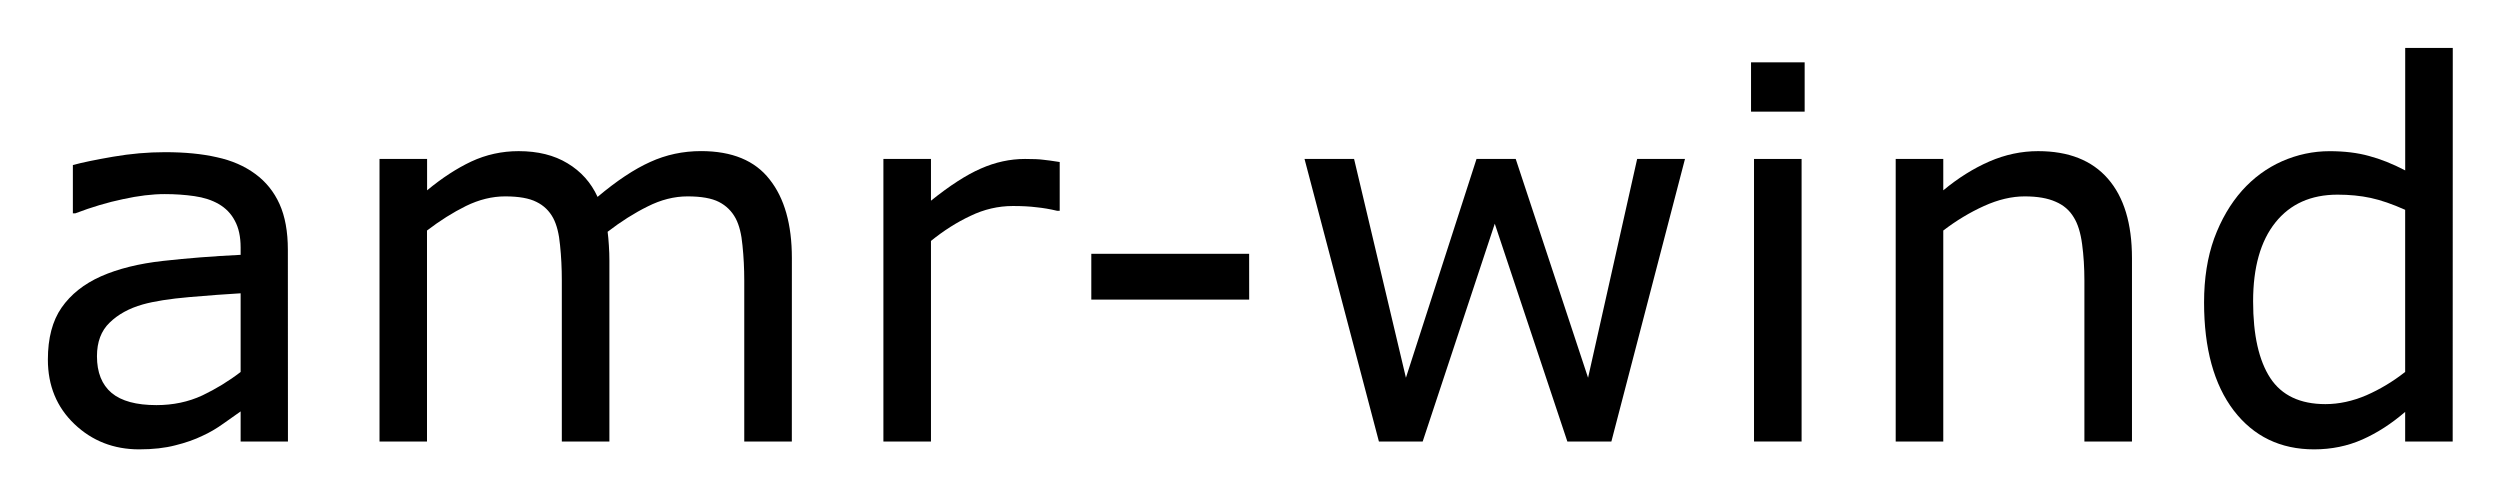
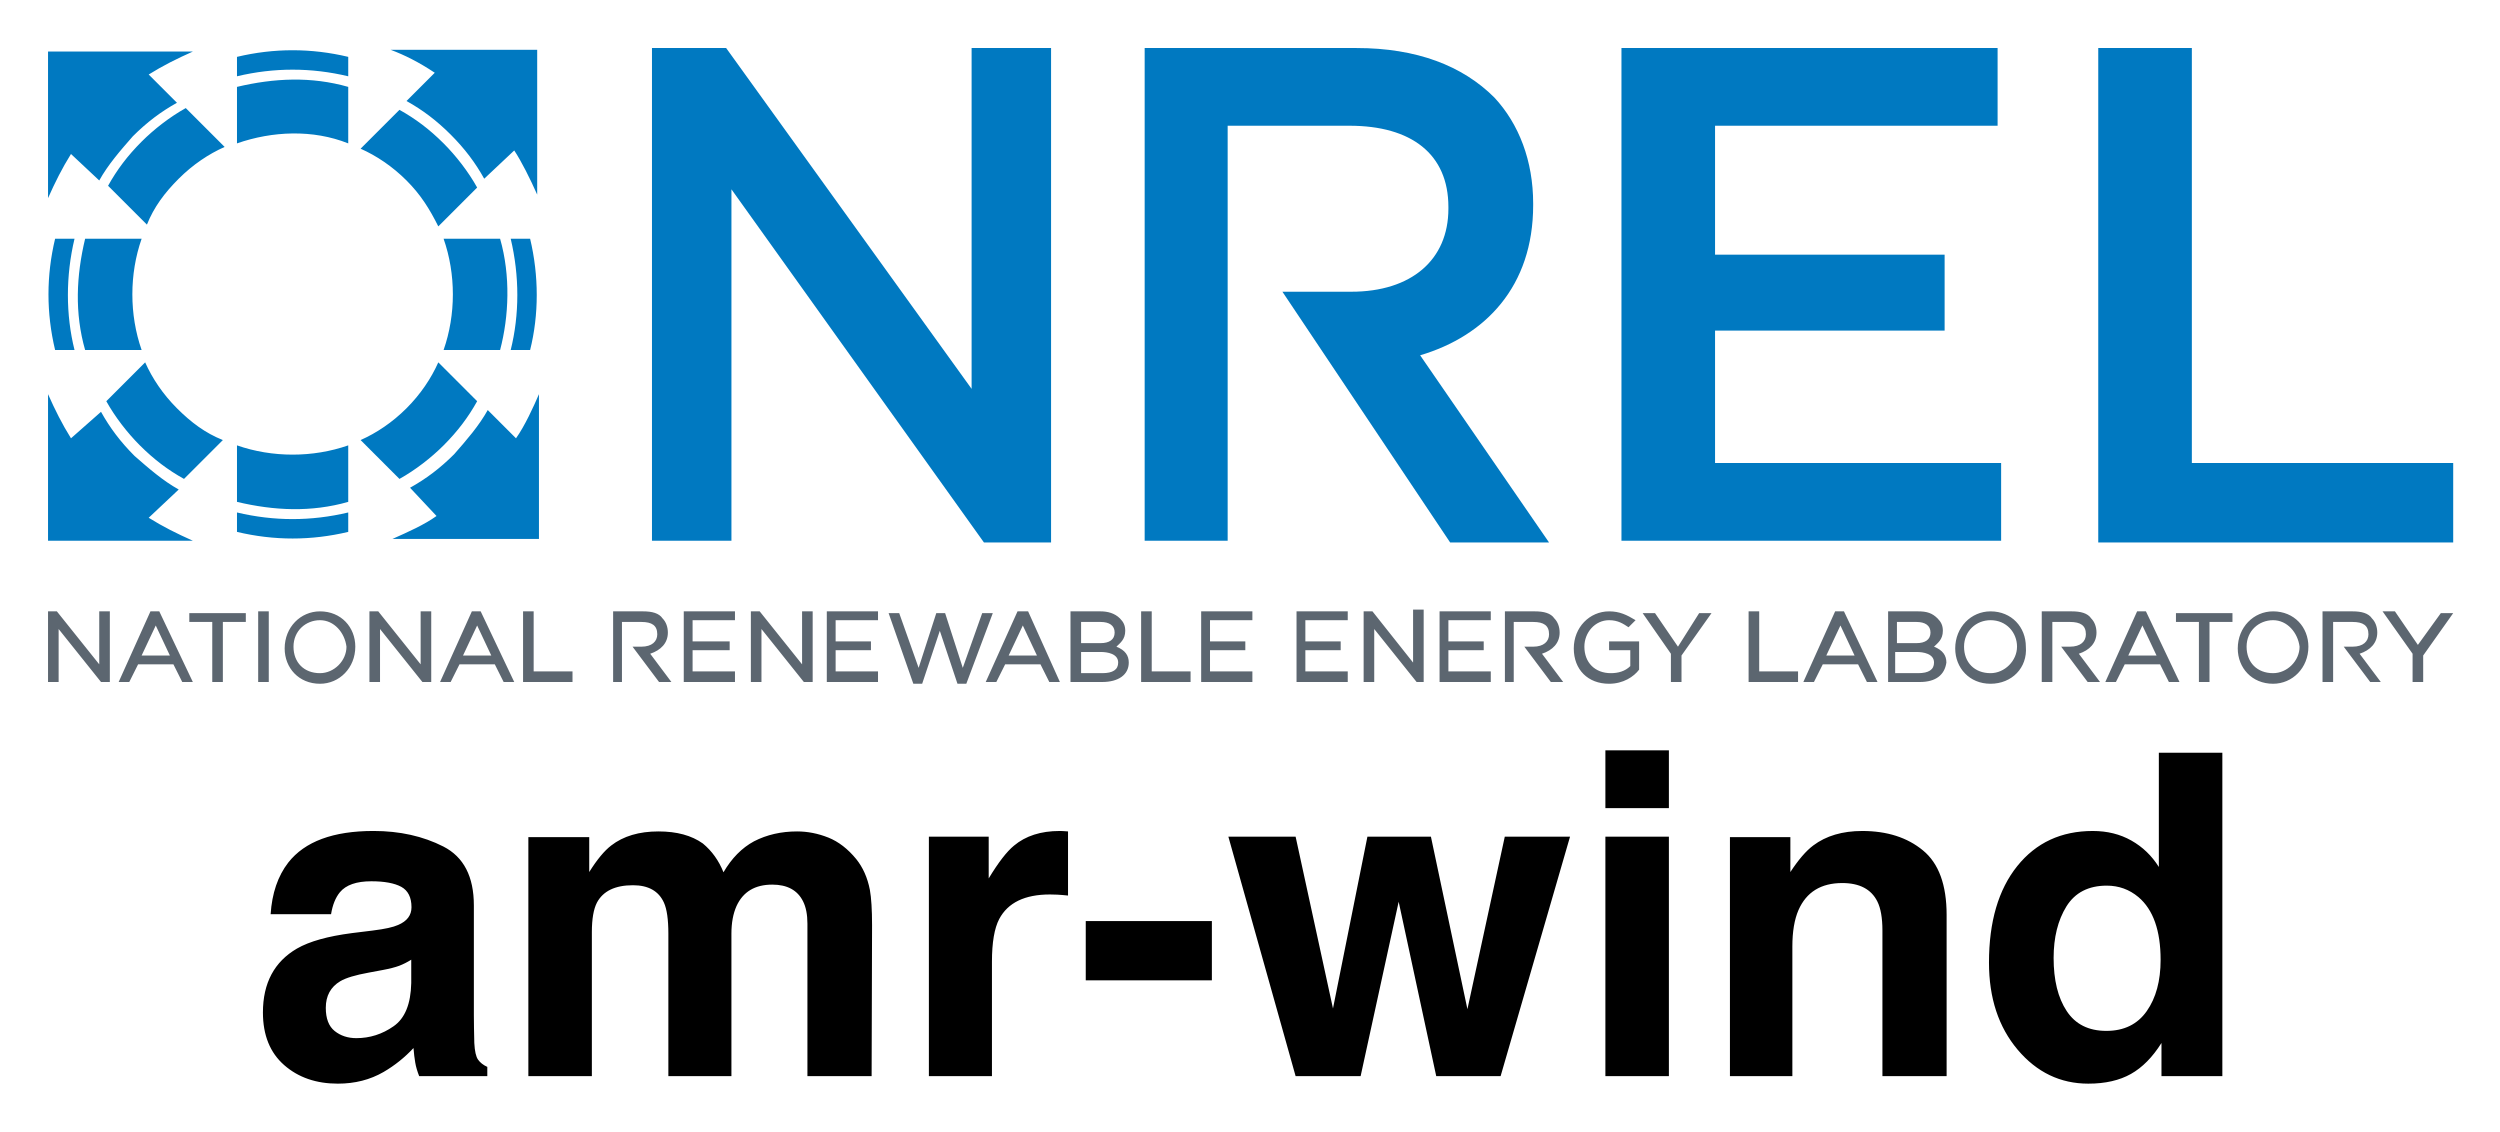
- <svg xmlns="http://www.w3.org/2000/svg" role="img" viewBox="-1.11 -1.11 57.91 11.48">
-   <g transform="translate(-.61 9.117)">
-     <path d="M6.17 0h-1.096v-.697q-.146.1-.398.281-.246.176-.48.281Q3.92 0 3.562.088q-.357.094-.838.094-.885 0-1.5-.586Q.609-.99.609-1.898q0-.744.316-1.201.322-.463.914-.727.598-.264 1.436-.357.838-.094 1.799-.141v-.17q0-.375-.135-.621-.129-.246-.375-.387-.234-.135-.562-.182-.328-.047-.686-.047-.434 0-.967.117-.533.111-1.102.328h-.059V-6.404q.322-.088.932-.193.609-.105 1.201-.105.691 0 1.201.117.516.111.891.387.369.27.562.697.193.428.193 1.061zm-1.096-1.611v-1.822q-.504.029-1.189.088-.68.059-1.078.17-.475.135-.768.422-.293.281-.293.779 0 .562.34.85.34.281 1.037.281.58 0 1.061-.223.48-.229.891-.545z" />
-     <path d="M17.842 0h-1.102v-3.727q0-.422-.041-.814-.035-.393-.158-.627-.135-.252-.387-.381-.252-.129-.727-.129-.463 0-.926.234-.463.229-.926.586.018.135.029.316.012.176.012.352V0h-1.102v-3.727q0-.434-.041-.82-.035-.393-.158-.627-.135-.252-.387-.375-.252-.129-.727-.129-.451 0-.908.223-.451.223-.902.568V0H8.291v-6.545h1.102v.727q.516-.428 1.025-.668.516-.24 1.096-.24.668 0 1.131.281.469.281.697.779.668-.562 1.219-.809.551-.252 1.178-.252 1.078 0 1.588.656.516.65.516 1.822z" />
-     <path d="M24.047-5.344h-.059q-.246-.059-.48-.082-.229-.029-.545-.029-.51 0-.984.229-.475.223-.914.58V0H19.963v-6.545h1.102v.967q.656-.527 1.154-.744.504-.223 1.025-.223.287 0 .416.018.129.012.387.053z" />
-     <path d="M28.436-3.287H24.779v-1.061h3.656z" />
-     <path d="M38.531-6.545L36.826 0h-1.02L34.125-5.045 32.455 0H31.441l-1.723-6.545h1.148l1.201 5.068 1.635-5.068h.908l1.676 5.068 1.137-5.068z" />
-     <path d="M41.303-7.641h-1.242V-8.783h1.242zM41.232 0h-1.102v-6.545h1.102z" />
-     <path d="M48.885 0H47.783v-3.727q0-.451-.053-.844-.053-.398-.193-.621-.146-.246-.422-.363-.275-.123-.715-.123-.451 0-.943.223-.492.223-.943.568V0H43.412v-6.545h1.102v.727q.516-.428 1.066-.668.551-.24 1.131-.24 1.061 0 1.617.639.557.639.557 1.84z" />
-     <path d="M56.314 0H55.213v-.686q-.475.41-.99.639-.516.229-1.119.229-1.172 0-1.863-.902-.686-.902-.686-2.502 0-.832.234-1.482.24-.65.645-1.107.398-.445.926-.68.533-.234 1.102-.234.516 0 .914.111.398.105.838.334v-2.836h1.102zM55.213-1.611v-3.756q-.445-.199-.797-.275-.352-.076-.768-.076-.926 0-1.441.645-.516.645-.516 1.828 0 1.166.398 1.775.398.604 1.277.604.469 0 .949-.205.48-.211.896-.539z" />
-   </g>
+ <svg xmlns="http://www.w3.org/2000/svg" role="img" viewBox="3.78 20.28 141.57 64.07">
+   <path fill="#0079C1" fill-rule="evenodd" d="M28.5 49.5c-.7.5-1.6.9-2.5 1.3h8.3v-8.2c-.3.7-.8 1.8-1.3 2.5l-1.6-1.6c-.5.9-1.2 1.7-1.9 2.5-.8.8-1.6 1.4-2.5 1.9l1.5 1.6zm.1-8.7c-.4.9-1 1.8-1.8 2.6s-1.7 1.4-2.6 1.8l2.2 2.2c.9-.5 1.8-1.2 2.5-1.9.8-.8 1.4-1.6 1.9-2.5l-2.2-2.2zm5.2-.7c.5-2 .5-4.2 0-6.3h-1.1c.5 2.1.5 4.3 0 6.3h1.1zm-1.7 0c.5-1.9.6-4.2 0-6.3h-3.2c.7 2 .7 4.3 0 6.3h3.2zm.8-11.3c.4.6.9 1.6 1.3 2.5v-8.2h-8.3c.8.3 1.6.7 2.5 1.3L26.8 26c.9.5 1.7 1.1 2.5 1.9.8.8 1.4 1.6 1.9 2.5l1.7-1.6zm-8.7-.1c.9.4 1.8 1 2.6 1.8s1.3 1.6 1.8 2.6l2.2-2.2c-.5-.9-1.2-1.8-1.9-2.5-.8-.8-1.6-1.4-2.5-1.9l-2.2 2.2zm-.7-5.2c-2.1-.5-4.2-.5-6.3 0v1.1c2.1-.5 4.2-.5 6.3 0v-1.1zm0 1.7c-2.1-.6-4.2-.5-6.3 0v3.2c2-.7 4.3-.8 6.3 0v-3.2zM9.4 30.5c.5-.9 1.2-1.7 1.9-2.5.8-.8 1.6-1.4 2.5-1.9l-1.6-1.6c.8-.5 1.6-.9 2.5-1.3H6.5v8.3c.4-.9.8-1.7 1.3-2.5l1.6 1.5zm4.9-4.1c-.9.5-1.8 1.2-2.5 1.9-.8.8-1.4 1.6-1.9 2.5l2.2 2.2c.4-1 1-1.8 1.8-2.6s1.7-1.4 2.6-1.8l-2.2-2.2zm-5.7 7.4c-.5 2.1-.6 4.2 0 6.3h3.2c-.7-2-.7-4.3 0-6.3H8.6zm-1.7 0c-.5 2.1-.5 4.2 0 6.3H8c-.5-2-.5-4.2 0-6.3H6.9zm.9 11.3c-.5-.8-.9-1.6-1.3-2.5v8.3h8.2c-.9-.4-1.7-.8-2.5-1.3l1.7-1.6c-.9-.5-1.7-1.2-2.5-1.9-.8-.8-1.4-1.6-1.9-2.5l-1.7 1.5zm2-2.1c.5.9 1.2 1.8 1.9 2.5.8.8 1.6 1.4 2.5 1.9l2.2-2.2c-1-.4-1.8-1-2.6-1.8s-1.4-1.7-1.8-2.6L9.8 43zm7.4 2.5c2 .7 4.3.7 6.3 0v3.2c-2.1.6-4.2.5-6.3 0v-3.2zm0 3.8c2.1.5 4.2.5 6.3 0v1.1c-2.1.5-4.2.5-6.3 0v-1.1z" clip-rule="evenodd" />
+   <path fill="#0079C1" d="M40.7 23h4.2l13.9 19.3V23h4.5v28h-3.8L45.2 31v19.9h-4.5V23zm35.7 13.8h3.9c3.4 0 5.5-1.8 5.5-4.7V32c0-3-2.1-4.6-5.6-4.6h-6.9v23.5h-4.7V23h12c3.4 0 6 1 7.8 2.8 1.4 1.5 2.2 3.6 2.2 6v.1c0 4.6-2.7 7.4-6.4 8.5L91.5 51h-5.6l-9.5-14.2zM95.6 23h21.3v4.4h-16v7.3h13V39h-13v7.5h16.2v4.4H95.6V23zm27 0h5.3v23.5h14.8V51h-20.1V23z" />
+   <path fill="#5C6670" d="M9.9 58.9h-.4l-2.4-3v3h-.6v-4H7l2.4 3v-3h.6v4h-.1zm4.8 0h-.6l-.5-1h-2l-.5 1h-.6l1.8-4h.5l1.9 4zm-2.9-1.5h1.6l-.8-1.7-.8 1.7zm4.6 1.5h-.6v-3.4h-1.3V55h3.2v.5h-1.3v3.4zm2.6 0h-.6v-4h.6v4zm2.9.1c-1.2 0-2-.9-2-2 0-1.2.9-2.1 2-2.1 1.2 0 2 .9 2 2 0 1.2-.9 2.1-2 2.1zm0-3.6c-.8 0-1.5.6-1.5 1.5s.6 1.5 1.5 1.5c.8 0 1.5-.7 1.5-1.5-.1-.8-.7-1.5-1.5-1.5zm6.2 3.5h-.4l-2.4-3v3h-.6v-4h.5l2.4 3v-3h.6v4h-.1zm4.8 0h-.6l-.5-1h-2l-.5 1h-.6l1.8-4h.5l1.9 4zM30 57.4h1.6l-.8-1.7-.8 1.7zm6.2 1.5h-2.8v-4h.6v3.4h2.2v.6zm2.9 0h-.6v-4h1.7c.5 0 .9.1 1.1.4.2.2.3.5.3.8 0 .6-.4 1-1 1.2l1.2 1.6h-.7l-1.5-2h.5c.6 0 .9-.3.9-.7 0-.5-.3-.7-.9-.7H39v3.4zm50.5 0H89v-4h1.7c.5 0 .9.1 1.1.4.2.2.3.5.3.8 0 .6-.4 1-1 1.2l1.2 1.6h-.7l-1.5-2h.5c.6 0 .9-.3.9-.7 0-.5-.3-.7-.9-.7h-1.1v3.4zm30.4 0h-.6v-4h1.7c.5 0 .9.1 1.1.4.2.2.3.5.3.8 0 .6-.4 1-1 1.2l1.2 1.6h-.7l-1.5-2h.5c.6 0 .9-.3.9-.7 0-.5-.3-.7-.9-.7h-1v3.4zm15.9 0h-.6v-4h1.7c.5 0 .9.1 1.1.4.2.2.3.5.3.8 0 .6-.4 1-1 1.2l1.2 1.6h-.6l-1.5-2h.5c.6 0 .9-.3.9-.7 0-.5-.3-.7-.9-.7h-1.1v3.4zm-90.4 0h-3v-4h2.9v.5H43v1.2h2.1v.5H43v1.2h2.4v.6h.1zm4.2 0h-.4l-2.4-3v3h-.6v-4h.5l2.4 3v-3h.6v4h-.1zm3.9 0h-3v-4h2.9v.5h-2.4v1.2h2v.5h-2v1.2h2.4v.6h.1zm4.9.1H58l-1-3-1 3h-.5l-1.4-4h.6l1.1 3.1 1-3.1h.5l1 3.1 1.1-3.1h.6l-1.5 4zm5.3-.1h-.6l-.5-1h-2l-.5 1h-.6l1.8-4h.6l1.8 4zm-2.9-1.5h1.6l-.8-1.7-.8 1.7zm5.3 1.5h-1.8v-4h1.7c.4 0 .8.1 1.1.4.2.2.3.4.3.7 0 .5-.3.7-.5.9.5.2.7.5.7.9 0 .7-.6 1.1-1.5 1.1zm-1.2-.5h1.2c.6 0 .9-.2.9-.6 0-.5-.6-.6-1-.6H65v1.2zm0-1.7h1.1c.5 0 .8-.2.8-.6 0-.4-.3-.6-.8-.6H65v1.2zm6.2 2.2h-2.8v-4h.6v3.4h2.2v.6zm3.6 0h-3v-4h2.9v.5h-2.4v1.2h2v.5h-2v1.2h2.4v.6h.1zm5.4 0h-3v-4h2.9v.5h-2.4v1.2h2v.5h-2v1.2h2.4v.6h.1zm4.2 0H84l-2.4-3v3H81v-4h.5l2.3 2.9v-3h.6v4.1zm3.9 0h-3v-4h2.9v.5h-2.4v1.2h2v.5h-2v1.2h2.4v.6h.1zm6.6.1c-1.2 0-2-.8-2-2s.9-2.1 2-2.1c.6 0 1 .2 1.5.5l-.4.4c-.3-.2-.6-.4-1.1-.4-.8 0-1.4.7-1.4 1.5 0 .9.6 1.5 1.5 1.5.4 0 .8-.1 1.1-.4v-.9h-1.2v-.5h1.7v1.6c-.3.4-.9.8-1.7.8zm4.1-.1h-.6v-1.6L96.8 55h.7l1.3 1.9L100 55h.7L99 57.4v1.5zm6.6 0h-2.8v-4h.6v3.4h2.2v.6zm4.5 0h-.6l-.5-1h-2l-.5 1h-.6l1.8-4h.5l1.9 4zm-2.9-1.5h1.6l-.8-1.7-.8 1.7zm5.3 1.5h-1.8v-4h1.7c.5 0 .8.1 1.1.4.2.2.3.4.3.7 0 .5-.3.7-.5.9.5.2.7.5.7.9-.1.7-.6 1.1-1.5 1.1zm-1.3-.5h1.2c.6 0 .9-.2.9-.6 0-.5-.6-.6-1-.6h-1.2v1.2h.1zm0-1.7h1.1c.5 0 .8-.2.8-.6 0-.4-.3-.6-.8-.6h-1.1v1.2zm5.3 2.3c-1.2 0-2-.9-2-2 0-1.2.9-2.1 2-2.1 1.2 0 2 .9 2 2 .1 1.2-.8 2.1-2 2.1zm0-3.6c-.8 0-1.5.6-1.5 1.5s.6 1.5 1.5 1.5c.8 0 1.5-.7 1.5-1.5s-.6-1.5-1.5-1.5zm10.7 3.5h-.6l-.5-1h-2l-.5 1h-.6l1.8-4h.5l1.9 4zm-2.9-1.5h1.6l-.8-1.7-.8 1.7zm4.6 1.5h-.6v-3.4H127V55h3.2v.5h-1.3v3.4zm3.6.1c-1.2 0-2-.9-2-2 0-1.2.9-2.1 2-2.1 1.2 0 2 .9 2 2 0 1.2-.9 2.1-2 2.1zm0-3.6c-.8 0-1.5.6-1.5 1.5s.6 1.5 1.5 1.5c.8 0 1.5-.7 1.5-1.5-.1-.8-.7-1.5-1.5-1.5zm8.5 3.5h-.6v-1.6l-1.7-2.4h.7l1.3 1.9L142 55h.7l-1.7 2.4v1.5z" />
+   <path d="M27.068 74.627v1.32c-.025 1.186-.357 2.003-1.002 2.449-.641.449-1.345.672-2.106.672-.481 0-.892-.134-1.228-.403-.336-.269-.503-.708-.503-1.313 0-.679.273-1.182.821-1.508.322-.191.86-.35 1.603-.485l.796-.149c.4-.074.711-.156.941-.241.227-.088.453-.202.676-.343zm-2.152-1.656l-1.207.149c-1.366.177-2.403.467-3.111.874-1.285.747-1.929 1.954-1.929 3.62 0 1.285.403 2.279 1.203 2.98.8.701 1.812 1.051 3.04 1.051.963 0 1.826-.219 2.591-.662.637-.372 1.2-.825 1.692-1.355.025.308.057.58.099.821.039.241.117.499.223.771h3.858v-.524c-.234-.106-.407-.244-.524-.411-.117-.163-.188-.478-.212-.945-.014-.612-.025-1.136-.025-1.568v-6.218c0-1.635-.573-2.746-1.727-3.337-1.154-.587-2.474-.881-3.957-.881-2.283 0-3.889.595-4.827 1.791-.591.764-.92 1.738-.998 2.923h3.422c.085-.524.251-.938.499-1.242.347-.418.941-.623 1.78-.623.747 0 1.313.106 1.699.315.382.212.577.598.577 1.154 0 .457-.251.789-.757 1.005-.283.127-.754.23-1.409.311zm.188-5.673zm25.58.411c-.58-.23-1.168-.347-1.766-.347-.895 0-1.709.184-2.438.559-.69.372-1.267.959-1.731 1.755-.265-.665-.655-1.207-1.168-1.631-.641-.457-1.476-.683-2.513-.683-1.097 0-1.989.265-2.675.796-.389.297-.807.8-1.246 1.504v-1.978h-3.447v13.537h3.596v-8.161c0-.74.096-1.295.287-1.667.35-.655 1.03-.984 2.042-.984.871 0 1.455.329 1.752.984.166.365.251.948.251 1.755v8.072h3.571v-8.072c0-.609.096-1.125.287-1.557.372-.814 1.048-1.217 2.028-1.217.846 0 1.426.315 1.741.945.166.329.248.754.248 1.267v8.635h3.635l.025-8.547c0-.881-.042-1.547-.124-2.003-.134-.69-.393-1.27-.771-1.741-.474-.58-1.002-.987-1.582-1.221zm13.271-.368c-.046-.004-.103-.004-.17-.004-1.062 0-1.925.276-2.587.832-.407.333-.885.952-1.43 1.854v-2.364h-3.387v13.561H59.952V74.74c0-1.09.138-1.893.411-2.417.492-.927 1.447-1.391 2.874-1.391.11 0 .251.004.425.011.173.011.372.025.598.05v-3.631c-.159-.011-.262-.014-.304-.021zm1.309 5.096v3.358h7.142v-3.358zm15.95-4.778l-1.95 9.729-2.116-9.729h-3.808L77.148 81.22h3.681l2.155-9.877 2.127 9.877h3.645l3.932-13.561h-3.695l-2.116 9.768-2.067-9.768zm17.072-1.617v-3.274h-3.596v3.274zm-3.596 1.617v13.561h3.596V67.659zm17.985.779c-.892-.736-2.038-1.101-3.44-1.101-1.122 0-2.046.273-2.775.821-.407.304-.839.807-1.295 1.504v-1.978h-3.422v13.537h3.535v-7.34c0-.839.113-1.525.347-2.067.449-1.019 1.274-1.529 2.477-1.529.977 0 1.642.347 1.989 1.044.191.382.287.931.287 1.642v8.249h3.635V72.09c0-1.702-.446-2.92-1.338-3.652zm-4.746-1.14zm16.545.58c-.637-.361-1.366-.541-2.187-.541-1.784 0-3.21.662-4.275 1.989-1.065 1.327-1.6 3.15-1.6 5.464 0 2.007.541 3.649 1.624 4.933 1.083 1.281 2.417 1.922 3.999 1.922.963 0 1.766-.184 2.414-.549.648-.365 1.224-.948 1.731-1.755v1.879h3.447V62.906h-3.596v6.469c-.4-.637-.917-1.136-1.557-1.497zm.871 9.661c-.52.743-1.285 1.118-2.286 1.118-1.005 0-1.755-.375-2.247-1.125-.495-.75-.74-1.752-.74-3.005 0-1.161.241-2.134.726-2.92.488-.782 1.249-1.175 2.286-1.175.679 0 1.274.216 1.791.648.839.711 1.256 1.9 1.256 3.557 0 1.189-.262 2.155-.786 2.902z" />
</svg>
